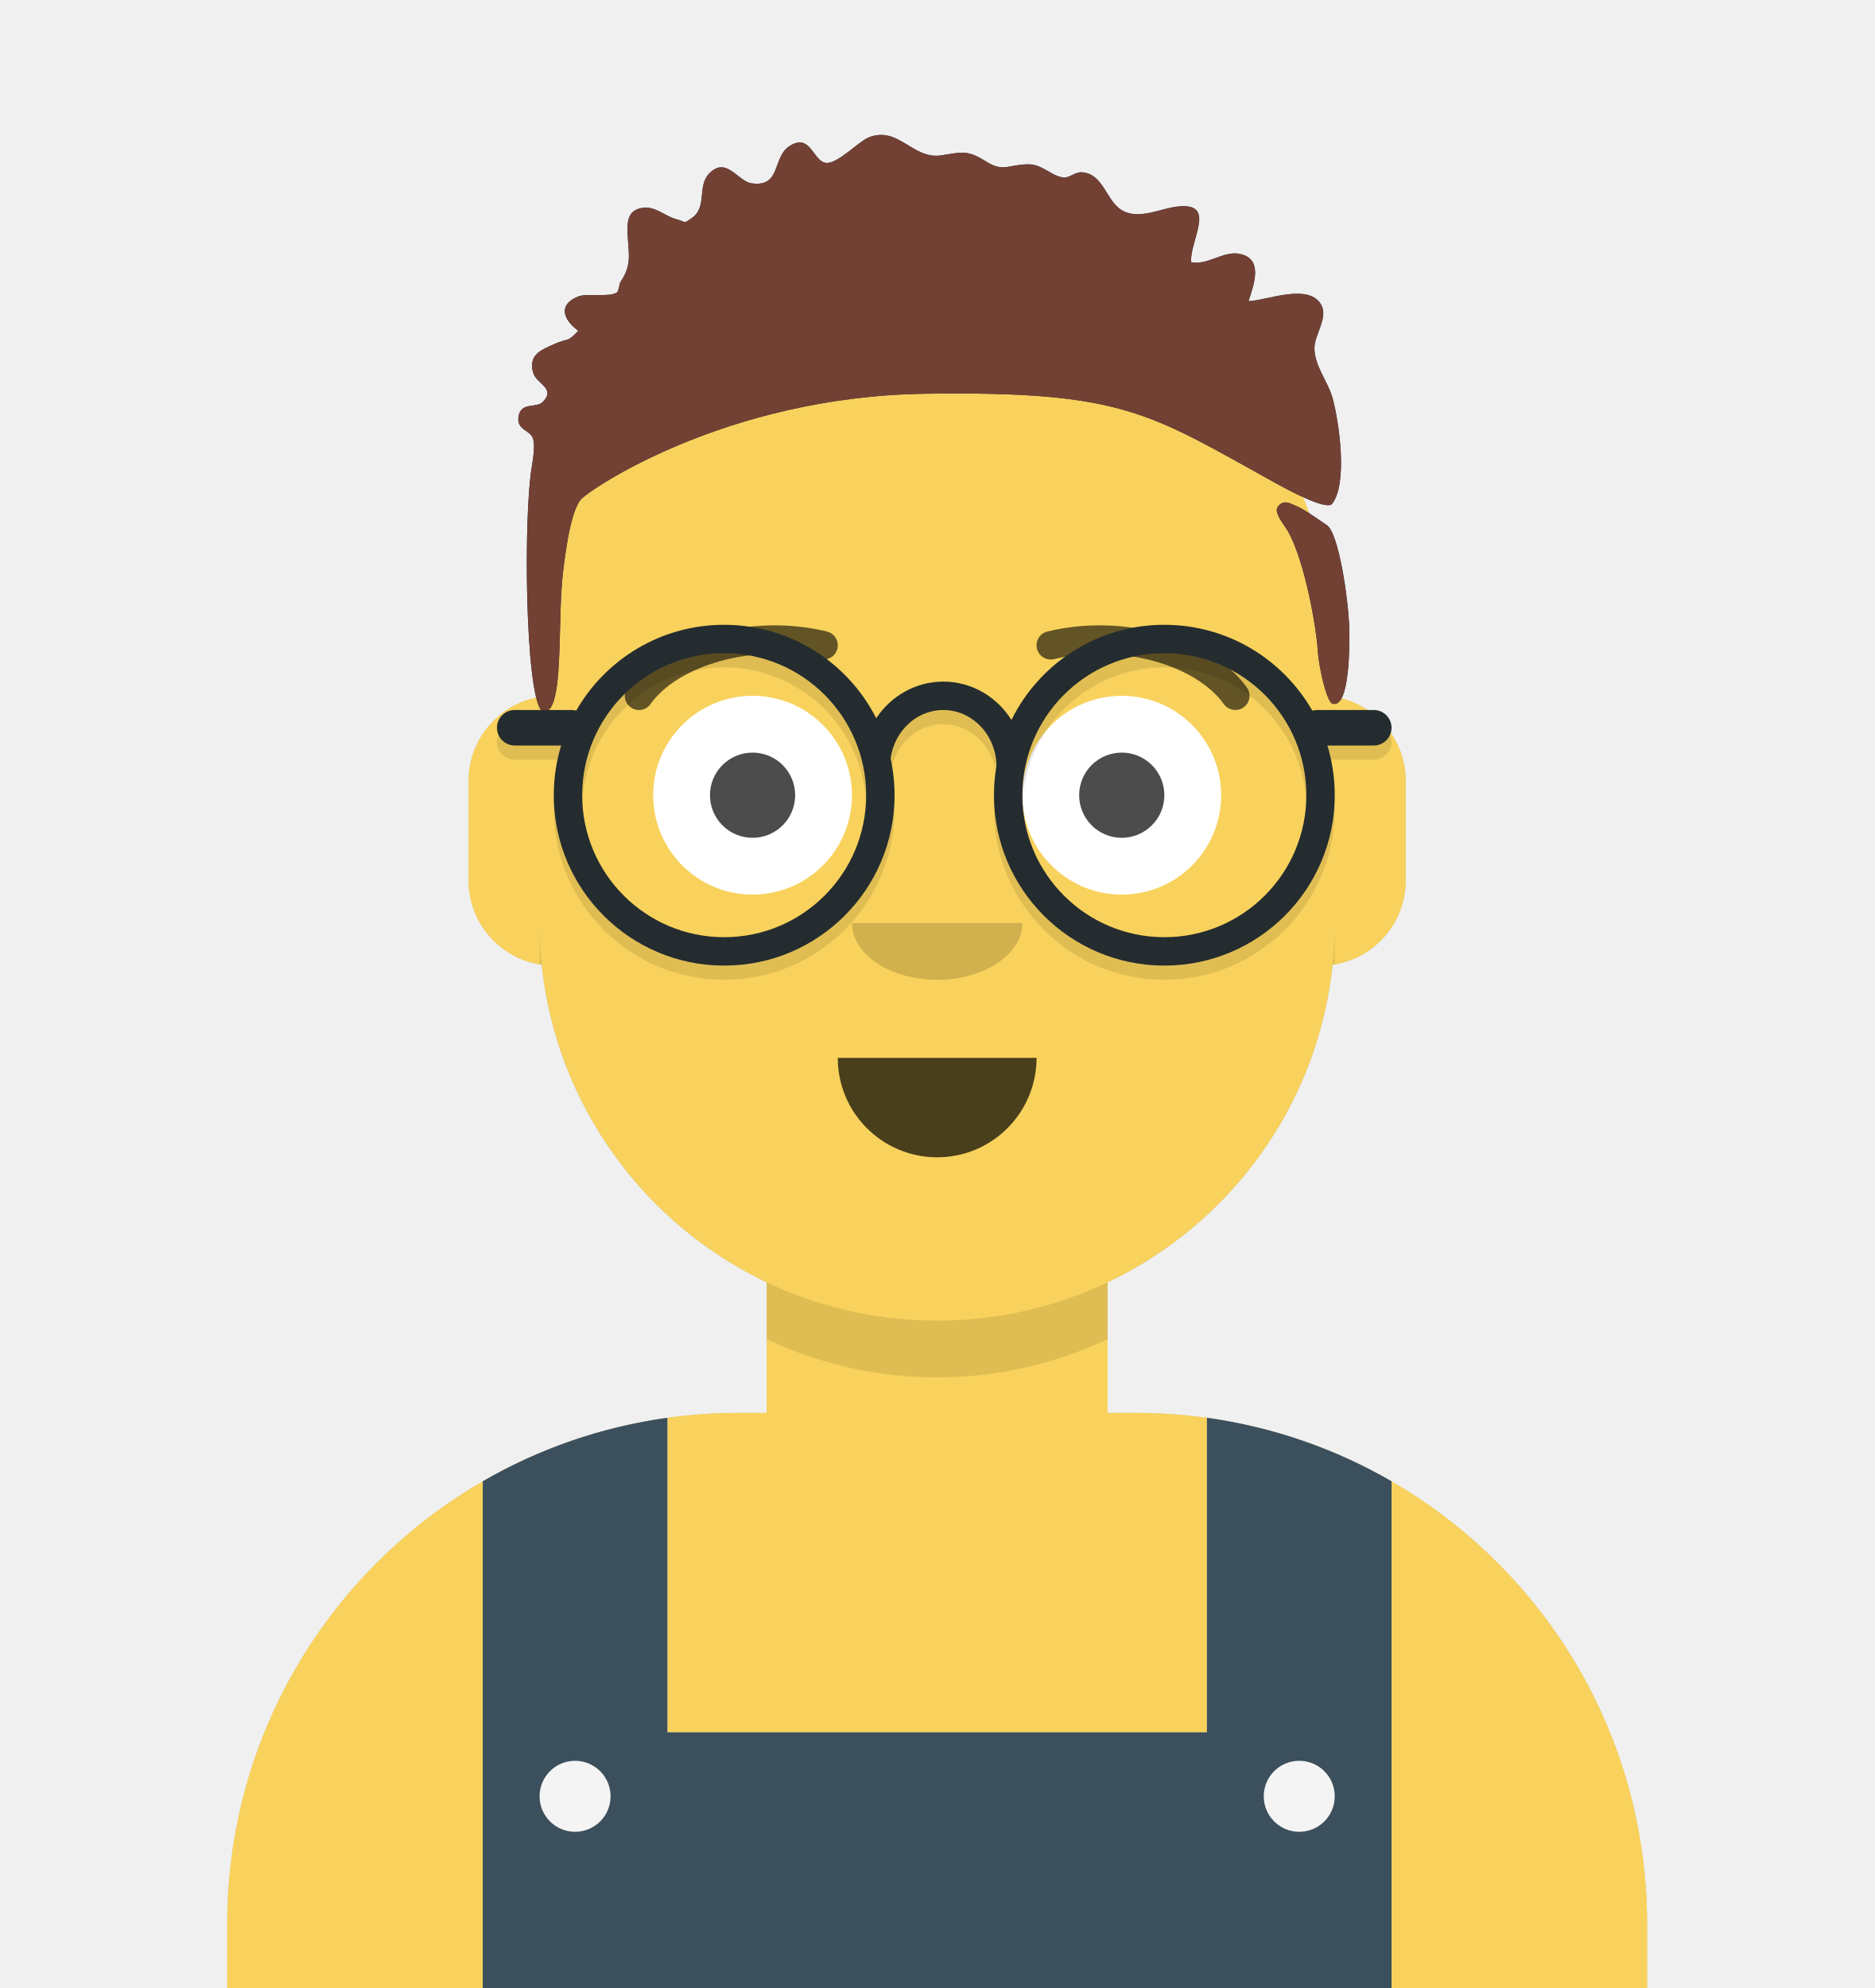
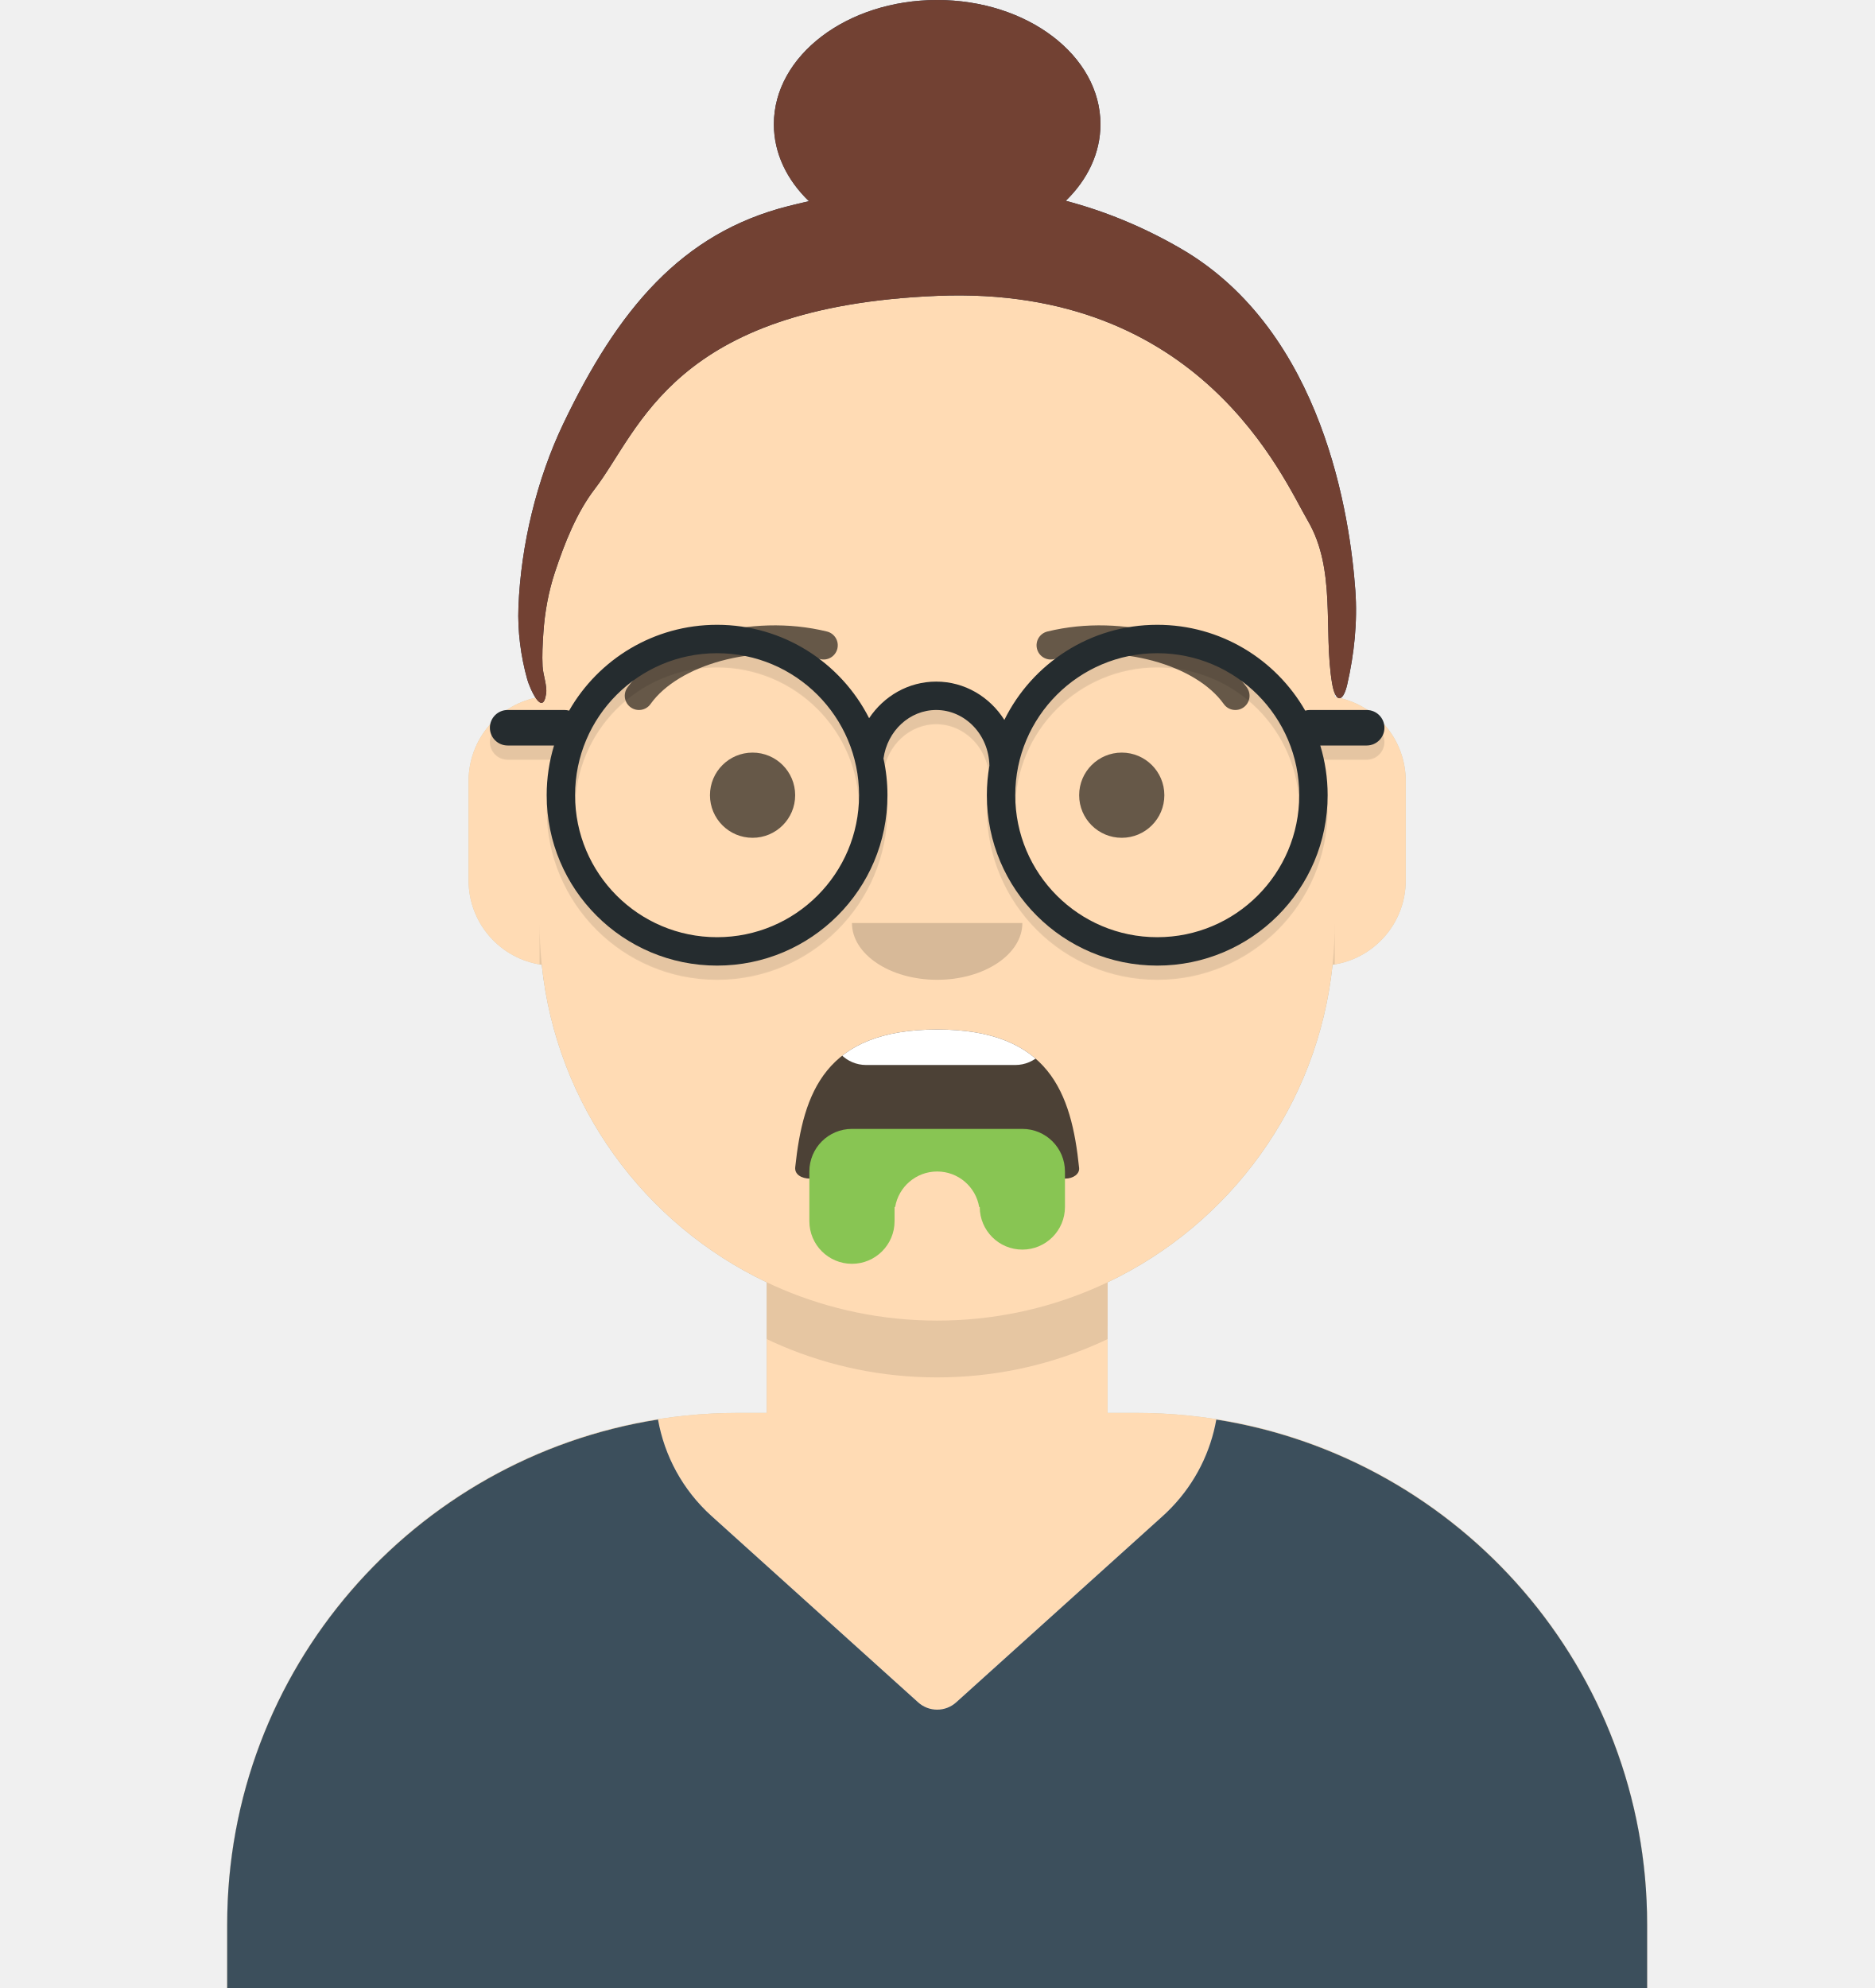
<svg xmlns="http://www.w3.org/2000/svg" xmlns:xlink="http://www.w3.org/1999/xlink" width="264px" height="280px" viewBox="0 0 264 280" version="1.1">
  <defs>
    <path d="M100,0 C130.928,-5.68137151e-15 156,25.072 156,56 L156.001,62.166 C161.676,63.119 166,68.054 166,74 L166,88 C166,94.052 161.519,99.058 155.694,99.881 C153.628,119.686 141.238,136.422 124.001,144.61 L124,163 L128,163 C167.765,163 200,195.235 200,235 L200,244 L0,244 L0,235 C-4.86974701e-15,195.235 32.235,163 72,163 L76,163 L76,144.611 C58.763,136.422 46.372,119.687 44.305,99.881 C38.481,99.058 34,94.052 34,88 L34,74 C34,68.054 38.325,63.118 44,62.166 L44,56 C44,25.072 69.072,5.68137151e-15 100,0 Z" id="transparent_path-1" />
    <path d="M83,36.348 C83,52.629 105.162,65.828 132.5,65.828 C159.838,65.828 182,52.629 182,36.348 C182,34.985 181.845,33.645 181.544,32.331 C210.784,41.488 232,68.792 232,101.052 L232,110 L32,110 L32,101.052 C32,68.397 53.739,40.82 83.534,32.002 C83.182,33.421 83,34.871 83,36.348 Z" id="transparent_path-3" />
    <rect id="transparent_path-5" x="0" y="0" width="264" height="280" />
    <path d="M74,0 C114.869,0 148,33.131 148,74 L148,84.148 L148,197.608 C135.525,187.237 119.491,181 102,181 L102,181 L98,181 L98,162.611 C115.531,154.283 128.048,137.115 129.791,116.867 C135.569,116.002 140,111.019 140,105 L140,105 L140,92 C140,87.354 137.359,83.324 133.497,81.33 C132.724,81.05 131.952,80.748 131.181,80.426 C130.795,80.32 130.401,80.233 130,80.166 L130,80.166 L130,79.917 C117.224,74.234 104.878,63.071 96.11,47.885 C93.175,42.801 90.831,37.595 89.066,32.397 C80.431,42.941 67.745,53.602 52.342,62.495 C42.778,68.017 33.147,72.291 24,75.266 L24,137.247 C29.602,148.318 38.773,157.278 50,162.611 L50,162.611 L50,181 L46,181 C38.327,181 30.935,182.2 24,184.423 L24,230 C24,244.106 13.569,255.776 0,257.716 L0,74 C0,33.131 33.131,0 74,0 Z" id="transparent_path-7" />
  </defs>
  <g id="transparent_Avataaar/Default" stroke="none" stroke-width="1" fill="none" fill-rule="evenodd">
    <g id="transparent_Body" transform="translate(32, 36)">
      <mask id="transparent_mask-2" fill="white">
        <use xlink:href="#transparent_path-1" />
      </mask>
      <use fill="#D0C6AC" xlink:href="#transparent_path-1" />
-       <g id="transparent_Skin-Color" mask="url(#transparent_mask-2)" fill="#F8D25C">
+       <g id="transparent_Skin-Color" mask="url(#transparent_mask-2)" fill="#FFDBB4">
        <g transform="translate(-32, 0)" id="transparent_Color">
          <rect x="0" y="0" width="264" height="244" />
        </g>
      </g>
      <path d="M44,94 C44,124.928 69.072,150 100,150 C130.928,150 156,124.928 156,94 L156,94 L156,102 C156,132.928 130.928,158 100,158 C69.072,158 44,132.928 44,102 Z" id="transparent_Neck-Shadow" fill-opacity="0.1" fill="#000000" mask="url(#transparent_mask-2)" />
    </g>
    <g id="transparent_Clothing" transform="translate(0, 170)">
      <defs>
-         <path d="M196,38.632 L196,110 L68,110 L68,38.632 C75.85,34.091 84.636,30.99 93.999,29.688 L93.999,73.999 L170,73.999 L170.001,29.688 C179.364,30.99 188.15,34.091 196,38.632 Z" id="overall_path-1" />
+         <path d="M232,101.052 L232,110 L32,110 L32,101.052 C32,65.138 58.294,35.366 92.681,29.936 C93.584,35.007 96.117,39.825 100.236,43.539 L100.236,43.539 L129.321,69.768 C130.843,71.14 133.157,71.14 134.679,69.768 L134.679,69.768 L163.764,43.539 C164.189,43.155 164.601,42.756 164.998,42.343 C168.414,38.788 170.517,34.453 171.319,29.939 C205.707,35.367 232,65.139 232,101.052 Z" id="shirt_v_neck_path-1" />
      </defs>
-       <g id="overall_Clothing/Overall" stroke="none" stroke-width="1" fill="none" fill-rule="evenodd">
-         <mask id="overall_mask-2" fill="white">
-           <use xlink:href="#overall_path-1" />
+       <g id="shirt_v_neck_Clothing/Shirt-V-Neck" stroke="none" stroke-width="1" fill="none" fill-rule="evenodd">
+         <mask id="shirt_v_neck_mask-2" fill="white">
+           <use xlink:href="#shirt_v_neck_path-1" />
        </mask>
-         <use id="overall_Overall" fill="#B7C1DB" xlink:href="#overall_path-1" />
-         <g id="overall_Fabric-Color" mask="url(#overall_mask-2)" fill="#3C4F5C">
-           <rect id="overall_🖍Color" x="0" y="0" width="264" height="110" />
+         <use id="shirt_v_neck_Clothes" fill="#E6E6E6" xlink:href="#shirt_v_neck_path-1" />
+         <g id="shirt_v_neck_Fabric-Color" mask="url(#shirt_v_neck_mask-2)" fill="#3C4F5C">
+           <rect id="shirt_v_neck_🖍Color" x="0" y="0" width="264" height="110" />
        </g>
-         <circle id="overall_Button" fill="#F4F4F4" cx="81" cy="83" r="5" />
-         <circle id="overall_Button" fill="#F4F4F4" cx="183" cy="83" r="5" />
      </g>
    </g>
    <g id="transparent_Face" transform="translate(76, 82)" fill="#000000">
      <g id="transparent_Mouth" transform="translate(2, 52)">
-         <g id="default_Mouth/Default" stroke="none" stroke-width="1" fill="none" fill-rule="evenodd" fill-opacity="0.7">
-           <path d="M40,15 C40,22.732 46.268,29 54,29 L54,29 C61.732,29 68,22.732 68,15" id="default_Mouth" fill="#000000" />
+         <defs>
+           <path d="M34.008,12.602 C35.128,23.093 38.235,31.994 53.996,32 C69.758,32.006 72.917,23.042 73.994,12.505 C74.081,11.657 73.174,11 72.037,11 C65.351,11 62.67,12.495 53.989,12.5 C45.309,12.505 40.757,11 36.092,11 C34.949,11 33.896,11.552 34.008,12.602 Z" id="vomit_path-1" />
+           <path d="M66,25 C69.314,25 72,27.686 72,31 L72,36 C72,39.314 69.314,42 66,42 C62.686,42 60,39.314 60,36 L59.917,36 C59.441,33.162 56.973,31 54,31 C51.027,31 48.559,33.162 48.083,36 L48,36 L48,38 C48,41.314 45.314,44 42,44 C38.686,44 36,41.314 36,38 L36,31 C36,27.686 38.686,25 42,25 L66,25 Z" id="vomit_path-3" />
+           <filter x="-1.4%" y="-2.6%" width="102.8%" height="105.3%" filterUnits="objectBoundingBox" id="vomit_filter-4">
+             <feOffset dx="0" dy="-1" in="SourceAlpha" result="shadowOffsetInner1" />
+             <feComposite in="shadowOffsetInner1" in2="SourceAlpha" operator="arithmetic" k2="-1" k3="1" result="shadowInnerInner1" />
+             <feColorMatrix values="0 0 0 0 0   0 0 0 0 0   0 0 0 0 0  0 0 0 0.1 0" type="matrix" in="shadowInnerInner1" />
+           </filter>
+         </defs>
+         <g id="vomit_Mouth/Vomit" stroke="none" stroke-width="1" fill="none" fill-rule="evenodd">
+           <mask id="vomit_mask-2" fill="white">
+             <use xlink:href="#vomit_path-1" transform="translate(54, 21.5) scale(1, -1) translate(-54, -21.5)" />
+           </mask>
+           <use id="vomit_Mouth" fill-opacity="0.7" fill="#000000" transform="translate(54, 21.5) scale(1, -1) translate(-54, -21.5)" xlink:href="#vomit_path-1" />
+           <path d="M44,0 L65,0 C67.761,-5.07265313e-16 70,2.239 70,5 L70,11 C70,13.761 67.761,16 65,16 L44,16 C41.239,16 39,13.761 39,11 L39,5 C39,2.239 41.239,5.07265313e-16 44,0 Z" id="vomit_Teeth" fill="#FFFFFF" mask="url(#vomit_mask-2)" />
+           <g id="vomit_Vomit-Stuff">
+             <use fill="#88C553" fill-rule="evenodd" xlink:href="#vomit_path-3" />
+           </g>
        </g>
      </g>
      <g id="transparent_Nose" transform="translate(28, 40)" fill-opacity="0.16">
        <g id="default_Nose/Default" stroke="none" stroke-width="1" fill="none" fill-rule="evenodd" fill-opacity="0.16">
          <path d="M16,8 C16,12.418 21.373,16 28,16 L28,16 C34.627,16 40,12.418 40,8" id="default_Nose" fill="#000000" />
        </g>
      </g>
      <g id="transparent_Eyes" transform="translate(0, 8)">
-         <g id="surprised_Eyes/Surprised-😳" stroke="none" stroke-width="1" fill="none" fill-rule="evenodd">
-           <circle id="surprised_The-White-Stuff" fill="#FFFFFF" cx="30" cy="22" r="14" />
-           <circle id="surprised_Eye-Ball" fill="#FFFFFF" cx="82" cy="22" r="14" />
-           <circle id="surprised_Eye" fill-opacity="0.7" fill="#000000" cx="30" cy="22" r="6" />
-           <circle id="surprised_Eye" fill-opacity="0.7" fill="#000000" cx="82" cy="22" r="6" />
+         <g id="default_Eyes/Default-😀" stroke="none" stroke-width="1" fill="none" fill-rule="evenodd" fill-opacity="0.6">
+           <circle id="default_Eye" fill="#000000" cx="30" cy="22" r="6" />
+           <circle id="default_Eye" fill="#000000" cx="82" cy="22" r="6" />
        </g>
      </g>
      <g id="transparent_Eyebrow" fill-opacity="0.6">
        <g id="default_Eyebrow/Outline/Default" stroke="none" stroke-width="1" fill="none" fill-rule="evenodd" fill-opacity="0.6">
          <g id="default_I-Browse" transform="translate(12, 6)" fill="#000000" fill-rule="nonzero">
            <path d="M3.63,11.159 C7.545,5.65 18.278,2.561 27.523,4.831 C28.596,5.095 29.679,4.439 29.942,3.366 C30.206,2.293 29.55,1.21 28.477,0.947 C17.74,-1.69 5.312,1.887 0.37,8.841 C-0.27,9.742 -0.059,10.99 0.841,11.63 C1.742,12.27 2.99,12.059 3.63,11.159 Z" id="default_Eyebrow" />
            <path d="M61.63,11.159 C65.545,5.65 76.278,2.561 85.523,4.831 C86.596,5.095 87.679,4.439 87.942,3.366 C88.206,2.293 87.55,1.21 86.477,0.947 C75.74,-1.69 63.312,1.887 58.37,8.841 C57.73,9.742 57.941,10.99 58.841,11.63 C59.742,12.27 60.99,12.059 61.63,11.159 Z" id="default_Eyebrow" transform="translate(73.00015, 6.039198) scale(-1, 1) translate(-73.00015, -6.039198) " />
          </g>
        </g>
      </g>
    </g>
    <g id="transparent_Top">
      <defs>
-         <path d="M121.317,19.373 C125.5,17.647 127.572,22.504 131.554,21.884 C134.443,21.435 135.223,21.068 137.831,22.712 C140.362,24.307 140.963,23.166 143.829,23.144 C145.854,23.128 147.094,24.82 148.788,24.997 C149.632,25.085 150.441,24.205 151.348,24.26 C154.585,24.457 154.79,28.643 157.362,29.796 C159.712,30.849 162.474,29.369 164.807,29.095 C170.497,28.428 166.6,33.743 166.761,36.915 C168.994,37.436 171.262,35.351 173.485,35.735 C176.987,36.339 175.665,39.968 174.853,42.414 C177.28,42.371 183.613,39.678 185.185,43.122 C185.995,44.898 184.107,47.269 184.138,49.074 C184.181,51.616 186.049,53.719 186.709,56.124 C187.601,59.371 188.872,68.074 186.637,70.957 C185.891,71.919 180.796,69.218 178.671,68.044 C160.826,58.184 157.362,55.049 129.246,55.458 C101.13,55.867 81.867,69.04 80.784,70.387 C80.03,71.325 79.068,73.828 78.276,80.801 C77.485,87.773 78.495,100.278 75.63,100.263 C73.192,100.25 72.661,76.477 73.714,67.046 C73.875,65.598 74.498,63.008 74.047,61.706 C73.653,60.568 71.725,60.571 72.033,58.675 C72.383,56.517 74.558,57.589 75.506,56.557 C77.301,54.603 74.532,54.14 74.073,52.431 C73.488,50.252 74.853,49.459 76.374,48.772 L77.14,48.431 C79.106,47.544 78.85,48.323 80.446,46.585 C78.315,45.022 77.544,42.894 80.462,41.752 C81.702,41.267 84.927,41.909 85.898,41.18 C86.151,40.99 86.251,39.901 86.407,39.678 C87.958,37.459 87.576,35.853 87.418,33.362 C87.289,31.324 87.306,29.453 89.747,29.25 C91.375,29.114 92.699,30.444 94.158,30.836 C95.777,31.271 95.169,31.588 96.437,30.715 C98.663,29.182 97.148,26.194 98.913,24.412 C101.336,21.966 102.924,25.551 104.869,25.822 C109.091,26.41 107.736,22.122 110.236,20.55 C113.224,18.674 113.513,22.801 115.379,22.948 C116.996,23.075 119.908,19.955 121.317,19.373 Z M179.002,71.335 C179.846,70.298 180.666,70.9 181.697,71.315 C182.812,71.764 185.634,73.818 185.832,73.929 C187.589,74.917 188.98,84.828 189.048,88.618 C189.09,90.956 189.127,99.874 186.654,99.103 C185.901,98.868 184.752,94.147 184.588,91.384 C184.425,88.621 182.855,79.22 180.447,74.895 C179.896,73.906 178.321,72.171 179.002,71.335 Z" id="short_dreads_1_path-1" />
+         <path d="M133,0 C145.703,0 156,7.835 156,17.5 C156,21.567 154.176,25.311 151.117,28.282 C156.438,29.687 161.866,31.852 167.309,35.006 C187.497,46.706 191.184,73.111 191.902,83.159 C192.219,87.61 191.748,92.108 190.751,96.438 C190.164,98.987 189.091,99.05 188.619,96.201 C187.378,88.707 189.248,80.215 185.183,73.301 C181.749,67.461 170.235,40.136 133,41.671 C95.765,43.206 91.188,60.521 84.787,68.848 C82.201,72.213 80.512,76.537 79.185,80.525 C78.256,83.315 77.734,86.187 77.534,89.115 C77.427,90.681 77.344,92.269 77.422,93.838 C77.48,95.033 78.089,96.584 77.922,97.709 C77.423,101.087 75.605,96.906 75.268,95.7 C74.348,92.415 73.888,88.893 74.023,85.481 C74.366,76.791 76.596,67.503 80.357,59.648 C88.017,43.651 96.945,32.838 112.037,29.03 C112.986,28.791 113.954,28.559 114.94,28.337 C111.846,25.357 110,21.593 110,17.5 C110,7.835 120.297,0 133,0 Z" id="bun_path-1" />
      </defs>
-       <g id="short_dreads_1_Top/Short-Hair/Dreads-01" stroke="none" stroke-width="1" fill="none" fill-rule="evenodd">
-         <g id="short_dreads_1_Facial-Hair" transform="translate(49, 72)" />
-         <g id="short_dreads_1_Hair" transform="translate(1, 0)">
-           <mask id="short_dreads_1_mask-2" fill="white">
-             <use xlink:href="#short_dreads_1_path-1" />
-           </mask>
-           <use id="short_dreads_1_Dreads-With-Cut" fill="#2E3257" xlink:href="#short_dreads_1_path-1" />
-           <g id="short_dreads_1_Hair-Color" mask="url(#short_dreads_1_mask-2)" fill="#724133">
-             <rect id="short_dreads_1_Color" x="0" y="0" width="264" height="280" />
+       <g id="bun_Top/Long-Hair/Bun" stroke="none" stroke-width="1" fill="none" fill-rule="evenodd" transform="translate(-1, 0)">
+         <g id="bun_Facial-Hair" transform="translate(49, 72)" />
+         <mask id="bun_mask-2" fill="white">
+           <use xlink:href="#bun_path-1" />
+         </mask>
+         <use id="bun_Short-Hair" fill="#28354B" xlink:href="#bun_path-1" />
+         <g id="bun_Hair-Color" mask="url(#bun_mask-2)" fill="#724133">
+           <g transform="translate(1, 0)" id="bun_Color">
+             <rect x="0" y="0" width="264" height="280" />
          </g>
        </g>
-         <g id="short_dreads_1_Accessory" transform="translate(62, 85)">
+         <g id="bun_Accessory" transform="translate(62, 85)">
          <defs>
            <path d="M102,3 C110.92,3 118.703,7.866 122.84,15.088 C123.05,15.031 123.271,15 123.5,15 L131.5,15 C132.881,15 134,16.119 134,17.5 C134,18.881 132.881,20 131.5,20 L124.963,20 C125.637,22.215 126,24.565 126,27 C126,40.255 115.255,51 102,51 C88.745,51 78,40.255 78,27 C78,25.582 78.123,24.192 78.359,22.841 C78.281,18.461 74.917,15 70.862,15 C67.124,15 63.973,17.942 63.441,21.834 C63.808,23.498 64,25.227 64,27 C64,40.255 53.255,51 40,51 C26.745,51 16,40.255 16,27 C16,24.565 16.363,22.215 17.037,20 L10.5,20 C9.119,20 8,18.881 8,17.5 C8,16.119 9.119,15 10.5,15 L18.5,15 C18.729,15 18.95,15.031 19.16,15.088 C23.297,7.866 31.08,3 40,3 C49.352,3 57.455,8.349 61.416,16.155 C63.493,13.039 66.949,11 70.862,11 C74.875,11 78.407,13.144 80.465,16.395 C84.379,8.459 92.552,3 102,3 Z M40,7 C28.954,7 20,15.954 20,27 C20,38.046 28.954,47 40,47 C51.046,47 60,38.046 60,27 C60,15.954 51.046,7 40,7 Z M102,7 C90.954,7 82,15.954 82,27 C82,38.046 90.954,47 102,47 C113.046,47 122,38.046 122,27 C122,15.954 113.046,7 102,7 Z" id="round_path-1" />
            <filter x="-0.8%" y="-2.1%" width="101.6%" height="108.3%" filterUnits="objectBoundingBox" id="round_filter-2">
              <feOffset dx="0" dy="2" in="SourceAlpha" result="shadowOffsetOuter1" />
              <feColorMatrix values="0 0 0 0 0   0 0 0 0 0   0 0 0 0 0  0 0 0 0.1 0" type="matrix" in="shadowOffsetOuter1" />
            </filter>
          </defs>
          <g id="round_Top/_Resources/Round" stroke="none" stroke-width="1" fill="none" fill-rule="evenodd">
            <g id="round_Lennon-Glasses">
              <use fill="black" fill-opacity="1" filter="url(#round_filter-2)" xlink:href="#round_path-1" />
              <use fill="#252C2F" fill-rule="evenodd" xlink:href="#round_path-1" />
            </g>
          </g>
        </g>
      </g>
    </g>
  </g>
</svg>
